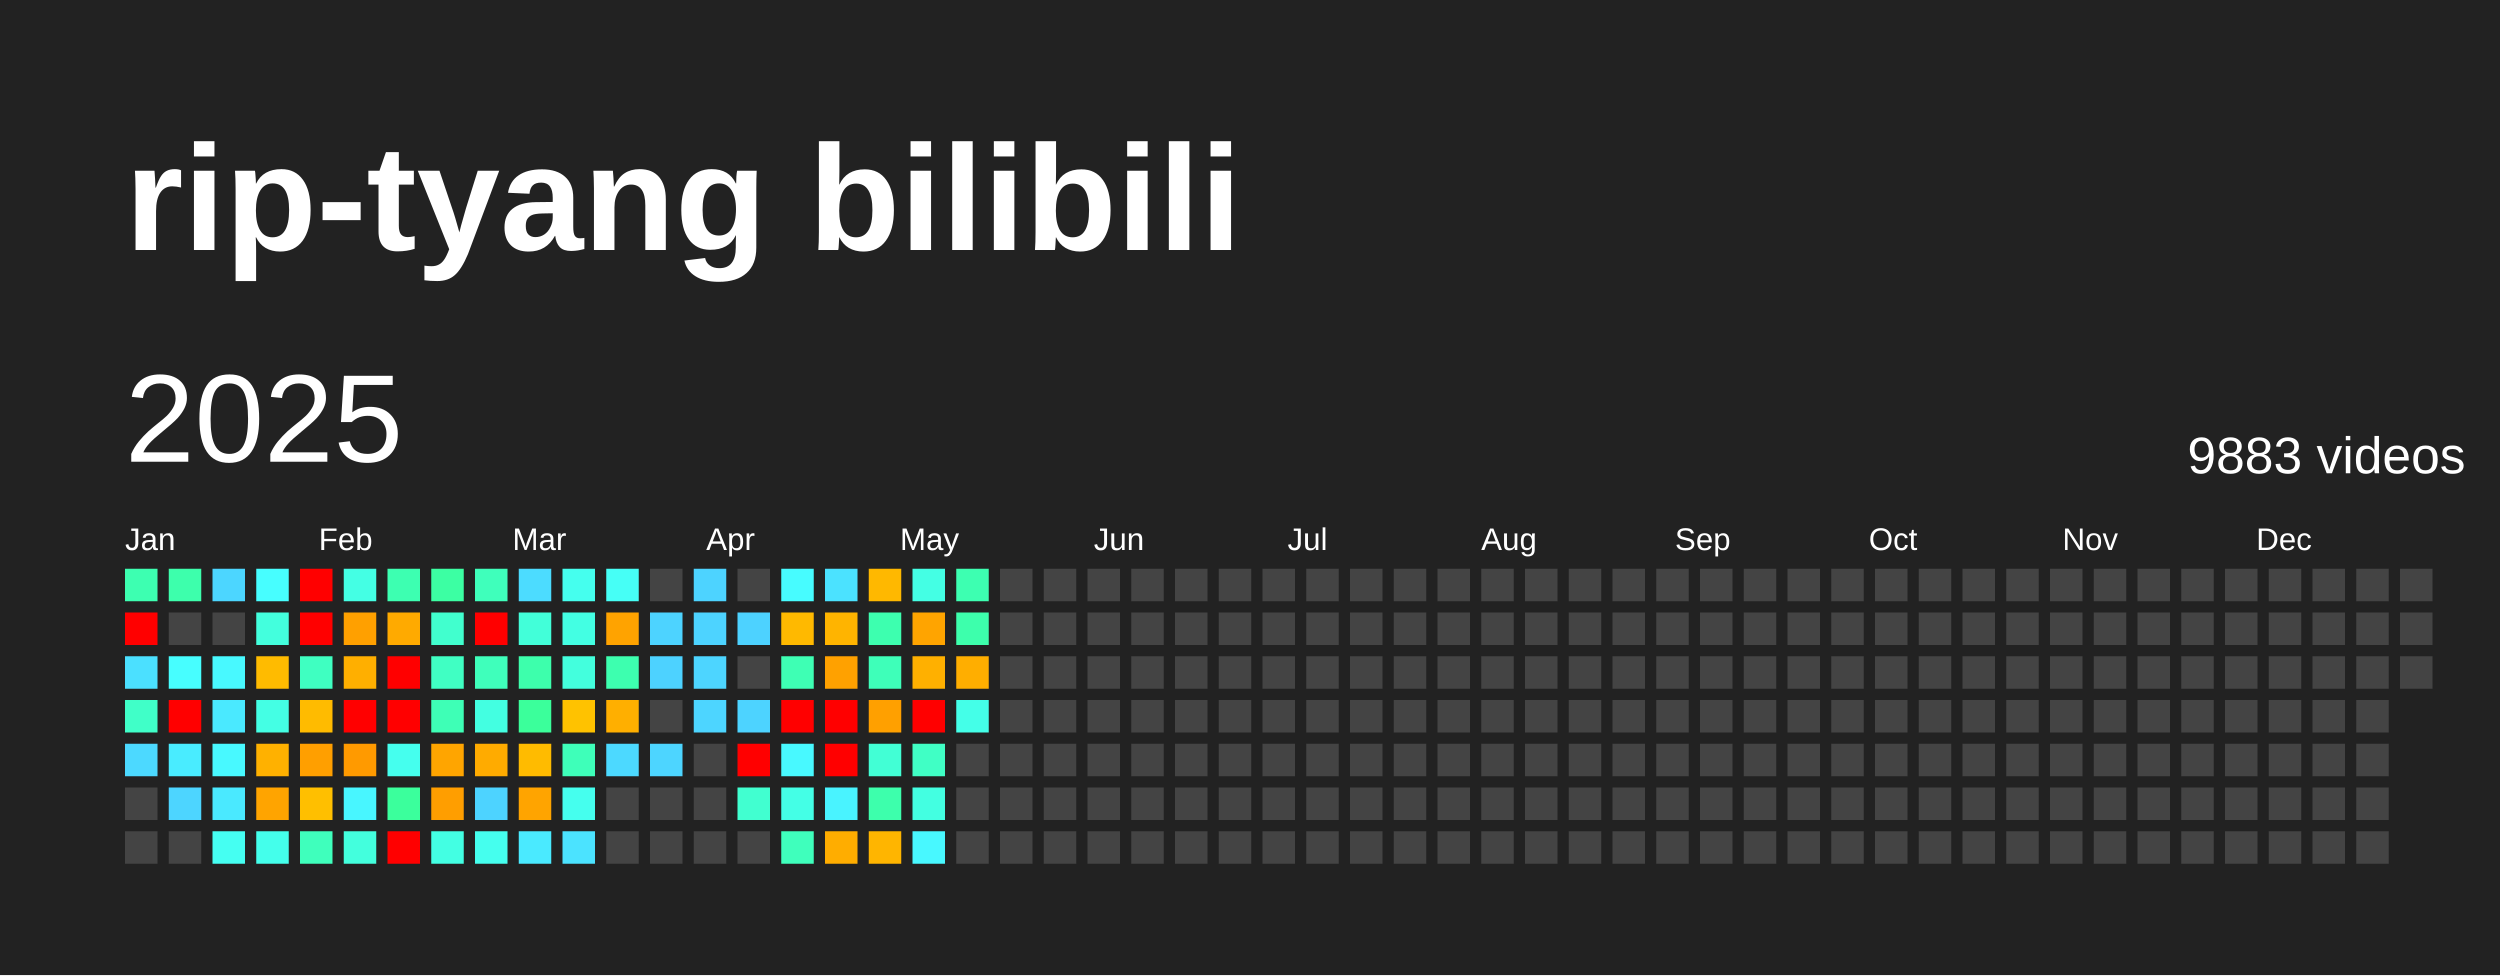
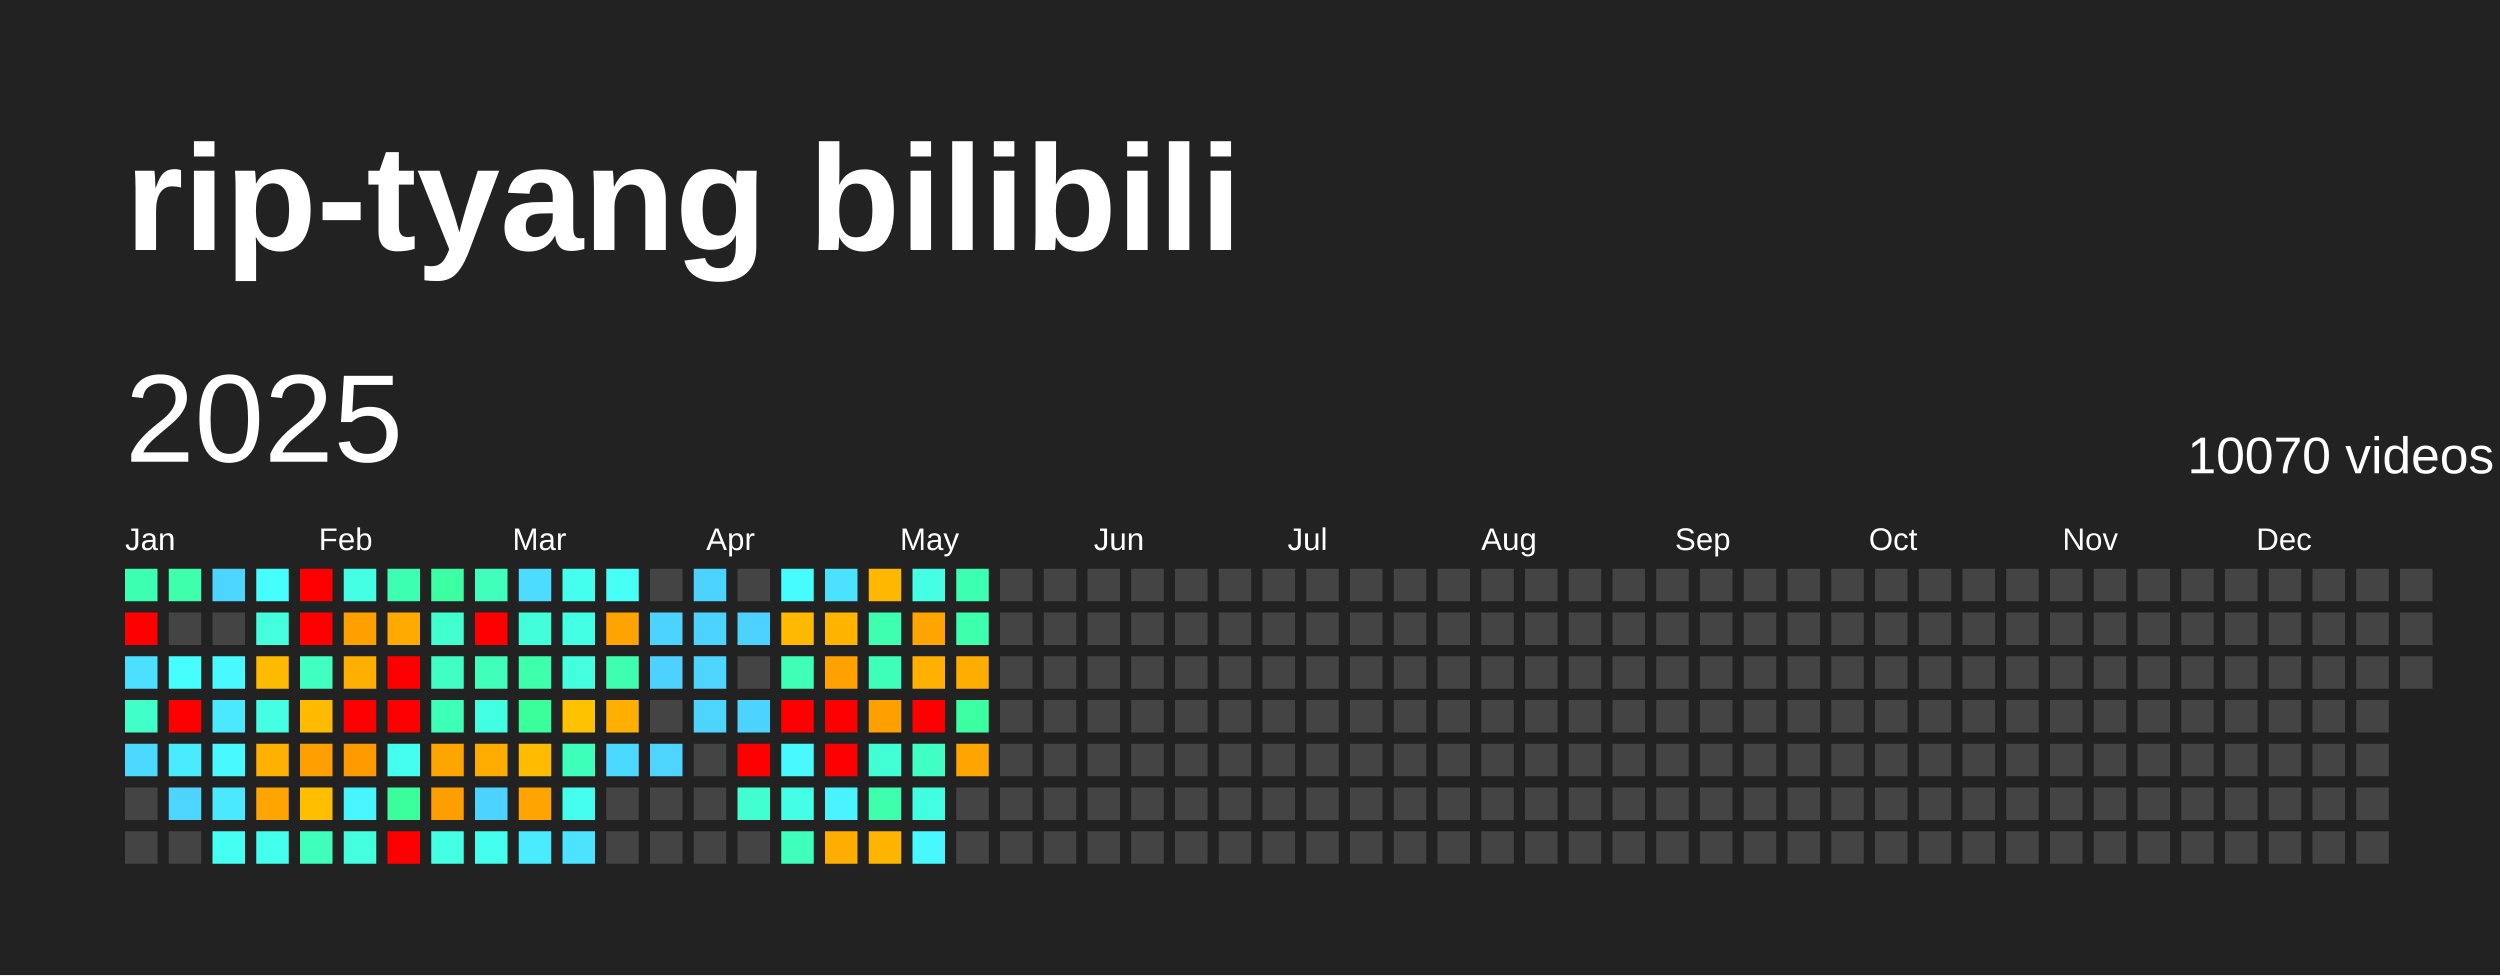
<svg xmlns="http://www.w3.org/2000/svg" baseProfile="full" height="78mm" version="1.1" viewBox="0,0,200,78" width="200mm">
  <defs />
  <rect fill="#222222" height="78" width="200" x="0" y="0" />
  <text fill="#FFFFFF" style="font-size:12px; font-family:Arial; font-weight:bold;" x="10" y="20">rip-tyang bilibili</text>
  <text dominant-baseline="hanging" fill="#FFFFFF" style="font-size:10.0px; font-family:Arial;" x="10" y="30">2025</text>
-   <text dominant-baseline="hanging" fill="#FFFFFF" style="font-size:4.125px; font-family:Arial;" x="175" y="35">9883 videos</text>
+   <text dominant-baseline="hanging" fill="#FFFFFF" style="font-size:4.125px; font-family:Arial;" x="175" y="35">10070 videos</text>
  <text fill="#FFFFFF" style="font-size:2.5px; font-family:Arial" x="10.0" y="44">Jan</text>
  <text fill="#FFFFFF" style="font-size:2.5px; font-family:Arial" x="25.5" y="44">Feb</text>
  <text fill="#FFFFFF" style="font-size:2.5px; font-family:Arial" x="41.0" y="44">Mar</text>
  <text fill="#FFFFFF" style="font-size:2.5px; font-family:Arial" x="56.5" y="44">Apr</text>
  <text fill="#FFFFFF" style="font-size:2.5px; font-family:Arial" x="72.0" y="44">May</text>
  <text fill="#FFFFFF" style="font-size:2.5px; font-family:Arial" x="87.5" y="44">Jun</text>
  <text fill="#FFFFFF" style="font-size:2.5px; font-family:Arial" x="103.0" y="44">Jul</text>
  <text fill="#FFFFFF" style="font-size:2.5px; font-family:Arial" x="118.5" y="44">Aug</text>
  <text fill="#FFFFFF" style="font-size:2.5px; font-family:Arial" x="134.0" y="44">Sep</text>
  <text fill="#FFFFFF" style="font-size:2.5px; font-family:Arial" x="149.5" y="44">Oct</text>
  <text fill="#FFFFFF" style="font-size:2.5px; font-family:Arial" x="165.0" y="44">Nov</text>
  <text fill="#FFFFFF" style="font-size:2.5px; font-family:Arial" x="180.5" y="44">Dec</text>
  <rect fill="#3dffb1" height="2.6" width="2.6" x="10.0" y="45.5" />
  <rect fill="red" height="2.6" width="2.6" x="10.0" y="49.0" />
  <rect fill="#4be0ff" height="2.6" width="2.6" x="10.0" y="52.5" />
  <rect fill="#40ffc8" height="2.6" width="2.6" x="10.0" y="56.0" />
  <rect fill="#4cd9ff" height="2.6" width="2.6" x="10.0" y="59.5" />
  <rect fill="#444444" height="2.6" width="2.6" x="10.0" y="63.0" />
  <rect fill="#444444" height="2.6" width="2.6" x="10.0" y="66.5" />
  <rect fill="#3dffac" height="2.6" width="2.6" x="13.5" y="45.5" />
  <rect fill="#444444" height="2.6" width="2.6" x="13.5" y="49.0" />
  <rect fill="#47feff" height="2.6" width="2.6" x="13.5" y="52.5" />
  <rect fill="red" height="2.6" width="2.6" x="13.5" y="56.0" />
  <rect fill="#49ecff" height="2.6" width="2.6" x="13.5" y="59.5" />
  <rect fill="#4dd5ff" height="2.6" width="2.6" x="13.5" y="63.0" />
  <rect fill="#444444" height="2.6" width="2.6" x="13.5" y="66.5" />
  <rect fill="#4cd6ff" height="2.6" width="2.6" x="17.0" y="45.5" />
  <rect fill="#444444" height="2.6" width="2.6" x="17.0" y="49.0" />
  <rect fill="#48f9ff" height="2.6" width="2.6" x="17.0" y="52.5" />
  <rect fill="#4ae9ff" height="2.6" width="2.6" x="17.0" y="56.0" />
  <rect fill="#48f9ff" height="2.6" width="2.6" x="17.0" y="59.5" />
  <rect fill="#4ae9ff" height="2.6" width="2.6" x="17.0" y="63.0" />
  <rect fill="#45fff2" height="2.6" width="2.6" x="17.0" y="66.5" />
  <rect fill="#47feff" height="2.6" width="2.6" x="20.5" y="45.5" />
  <rect fill="#43ffdd" height="2.6" width="2.6" x="20.5" y="49.0" />
  <rect fill="#ffbb00" height="2.6" width="2.6" x="20.5" y="52.5" />
  <rect fill="#44ffe4" height="2.6" width="2.6" x="20.5" y="56.0" />
  <rect fill="#ffb100" height="2.6" width="2.6" x="20.5" y="59.5" />
  <rect fill="#ffa400" height="2.6" width="2.6" x="20.5" y="63.0" />
  <rect fill="#44ffeb" height="2.6" width="2.6" x="20.5" y="66.5" />
  <rect fill="red" height="2.6" width="2.6" x="24.0" y="45.5" />
  <rect fill="red" height="2.6" width="2.6" x="24.0" y="49.0" />
  <rect fill="#3fffc1" height="2.6" width="2.6" x="24.0" y="52.5" />
  <rect fill="#ffbb00" height="2.6" width="2.6" x="24.0" y="56.0" />
  <rect fill="#ff9f00" height="2.6" width="2.6" x="24.0" y="59.5" />
  <rect fill="#ffbf00" height="2.6" width="2.6" x="24.0" y="63.0" />
  <rect fill="#3fffbc" height="2.6" width="2.6" x="24.0" y="66.5" />
  <rect fill="#44ffe4" height="2.6" width="2.6" x="27.5" y="45.5" />
  <rect fill="#ffa000" height="2.6" width="2.6" x="27.5" y="49.0" />
  <rect fill="#ffaf00" height="2.6" width="2.6" x="27.5" y="52.5" />
  <rect fill="red" height="2.6" width="2.6" x="27.5" y="56.0" />
  <rect fill="#ff9a00" height="2.6" width="2.6" x="27.5" y="59.5" />
  <rect fill="#48f6ff" height="2.6" width="2.6" x="27.5" y="63.0" />
  <rect fill="#43ffdd" height="2.6" width="2.6" x="27.5" y="66.5" />
  <rect fill="#3dffb1" height="2.6" width="2.6" x="31.0" y="45.5" />
  <rect fill="#ffaa00" height="2.6" width="2.6" x="31.0" y="49.0" />
  <rect fill="red" height="2.6" width="2.6" x="31.0" y="52.5" />
  <rect fill="red" height="2.6" width="2.6" x="31.0" y="56.0" />
  <rect fill="#45ffee" height="2.6" width="2.6" x="31.0" y="59.5" />
  <rect fill="#3bff9c" height="2.6" width="2.6" x="31.0" y="63.0" />
  <rect fill="red" height="2.6" width="2.6" x="31.0" y="66.5" />
  <rect fill="#3cffa3" height="2.6" width="2.6" x="34.5" y="45.5" />
  <rect fill="#41ffce" height="2.6" width="2.6" x="34.5" y="49.0" />
  <rect fill="#40ffc3" height="2.6" width="2.6" x="34.5" y="52.5" />
  <rect fill="#3effb6" height="2.6" width="2.6" x="34.5" y="56.0" />
  <rect fill="#ffa500" height="2.6" width="2.6" x="34.5" y="59.5" />
  <rect fill="#ff9e00" height="2.6" width="2.6" x="34.5" y="63.0" />
  <rect fill="#43ffe3" height="2.6" width="2.6" x="34.5" y="66.5" />
  <rect fill="#3fffbb" height="2.6" width="2.6" x="38.0" y="45.5" />
  <rect fill="red" height="2.6" width="2.6" x="38.0" y="49.0" />
  <rect fill="#3fffbb" height="2.6" width="2.6" x="38.0" y="52.5" />
  <rect fill="#43ffe1" height="2.6" width="2.6" x="38.0" y="56.0" />
  <rect fill="#ffab00" height="2.6" width="2.6" x="38.0" y="59.5" />
  <rect fill="#4dd3ff" height="2.6" width="2.6" x="38.0" y="63.0" />
  <rect fill="#45ffee" height="2.6" width="2.6" x="38.0" y="66.5" />
  <rect fill="#4cdcff" height="2.6" width="2.6" x="41.5" y="45.5" />
  <rect fill="#42ffd9" height="2.6" width="2.6" x="41.5" y="49.0" />
  <rect fill="#3dffac" height="2.6" width="2.6" x="41.5" y="52.5" />
  <rect fill="#3bff9b" height="2.6" width="2.6" x="41.5" y="56.0" />
  <rect fill="#ffbb00" height="2.6" width="2.6" x="41.5" y="59.5" />
  <rect fill="#ffa400" height="2.6" width="2.6" x="41.5" y="63.0" />
  <rect fill="#4aeaff" height="2.6" width="2.6" x="41.5" y="66.5" />
  <rect fill="#45ffee" height="2.6" width="2.6" x="45.0" y="45.5" />
  <rect fill="#43ffe3" height="2.6" width="2.6" x="45.0" y="49.0" />
  <rect fill="#43ffdd" height="2.6" width="2.6" x="45.0" y="52.5" />
  <rect fill="#ffc200" height="2.6" width="2.6" x="45.0" y="56.0" />
  <rect fill="#3effb9" height="2.6" width="2.6" x="45.0" y="59.5" />
  <rect fill="#45ffee" height="2.6" width="2.6" x="45.0" y="63.0" />
  <rect fill="#4be3ff" height="2.6" width="2.6" x="45.0" y="66.5" />
  <rect fill="#46fff6" height="2.6" width="2.6" x="48.5" y="45.5" />
  <rect fill="#ffa300" height="2.6" width="2.6" x="48.5" y="49.0" />
  <rect fill="#3dffaf" height="2.6" width="2.6" x="48.5" y="52.5" />
  <rect fill="#ffaf00" height="2.6" width="2.6" x="48.5" y="56.0" />
  <rect fill="#4cd9ff" height="2.6" width="2.6" x="48.5" y="59.5" />
  <rect fill="#444444" height="2.6" width="2.6" x="48.5" y="63.0" />
  <rect fill="#444444" height="2.6" width="2.6" x="48.5" y="66.5" />
  <rect fill="#444444" height="2.6" width="2.6" x="52.0" y="45.5" />
  <rect fill="#4dd3ff" height="2.6" width="2.6" x="52.0" y="49.0" />
  <rect fill="#4dd2ff" height="2.6" width="2.6" x="52.0" y="52.5" />
  <rect fill="#444444" height="2.6" width="2.6" x="52.0" y="56.0" />
  <rect fill="#4dd5ff" height="2.6" width="2.6" x="52.0" y="59.5" />
  <rect fill="#444444" height="2.6" width="2.6" x="52.0" y="63.0" />
  <rect fill="#444444" height="2.6" width="2.6" x="52.0" y="66.5" />
  <rect fill="#4dd3ff" height="2.6" width="2.6" x="55.5" y="45.5" />
  <rect fill="#4dd3ff" height="2.6" width="2.6" x="55.5" y="49.0" />
  <rect fill="#4dd5ff" height="2.6" width="2.6" x="55.5" y="52.5" />
  <rect fill="#4dd5ff" height="2.6" width="2.6" x="55.5" y="56.0" />
  <rect fill="#444444" height="2.6" width="2.6" x="55.5" y="59.5" />
  <rect fill="#444444" height="2.6" width="2.6" x="55.5" y="63.0" />
  <rect fill="#444444" height="2.6" width="2.6" x="55.5" y="66.5" />
  <rect fill="#444444" height="2.6" width="2.6" x="59.0" y="45.5" />
  <rect fill="#4dd2ff" height="2.6" width="2.6" x="59.0" y="49.0" />
  <rect fill="#444444" height="2.6" width="2.6" x="59.0" y="52.5" />
  <rect fill="#4dd3ff" height="2.6" width="2.6" x="59.0" y="56.0" />
  <rect fill="red" height="2.6" width="2.6" x="59.0" y="59.5" />
  <rect fill="#41ffd0" height="2.6" width="2.6" x="59.0" y="63.0" />
  <rect fill="#444444" height="2.6" width="2.6" x="59.0" y="66.5" />
  <rect fill="#47fcff" height="2.6" width="2.6" x="62.5" y="45.5" />
  <rect fill="#ffb900" height="2.6" width="2.6" x="62.5" y="49.0" />
  <rect fill="#3effb4" height="2.6" width="2.6" x="62.5" y="52.5" />
  <rect fill="red" height="2.6" width="2.6" x="62.5" y="56.0" />
  <rect fill="#48f9ff" height="2.6" width="2.6" x="62.5" y="59.5" />
  <rect fill="#44ffe6" height="2.6" width="2.6" x="62.5" y="63.0" />
  <rect fill="#3fffbc" height="2.6" width="2.6" x="62.5" y="66.5" />
  <rect fill="#4be2ff" height="2.6" width="2.6" x="66.0" y="45.5" />
  <rect fill="#ffb400" height="2.6" width="2.6" x="66.0" y="49.0" />
  <rect fill="#ffa100" height="2.6" width="2.6" x="66.0" y="52.5" />
  <rect fill="red" height="2.6" width="2.6" x="66.0" y="56.0" />
  <rect fill="red" height="2.6" width="2.6" x="66.0" y="59.5" />
  <rect fill="#49f3ff" height="2.6" width="2.6" x="66.0" y="63.0" />
  <rect fill="#ffad00" height="2.6" width="2.6" x="66.0" y="66.5" />
  <rect fill="#ffb800" height="2.6" width="2.6" x="69.5" y="45.5" />
  <rect fill="#3dffaf" height="2.6" width="2.6" x="69.5" y="49.0" />
  <rect fill="#3effb9" height="2.6" width="2.6" x="69.5" y="52.5" />
  <rect fill="#ffa000" height="2.6" width="2.6" x="69.5" y="56.0" />
  <rect fill="#42ffd5" height="2.6" width="2.6" x="69.5" y="59.5" />
  <rect fill="#3dffac" height="2.6" width="2.6" x="69.5" y="63.0" />
  <rect fill="#ffb500" height="2.6" width="2.6" x="69.5" y="66.5" />
  <rect fill="#44ffe4" height="2.6" width="2.6" x="73.0" y="45.5" />
  <rect fill="#ffa400" height="2.6" width="2.6" x="73.0" y="49.0" />
  <rect fill="#ffb000" height="2.6" width="2.6" x="73.0" y="52.5" />
  <rect fill="red" height="2.6" width="2.6" x="73.0" y="56.0" />
  <rect fill="#40ffc5" height="2.6" width="2.6" x="73.0" y="59.5" />
  <rect fill="#43ffe1" height="2.6" width="2.6" x="73.0" y="63.0" />
  <rect fill="#48f8ff" height="2.6" width="2.6" x="73.0" y="66.5" />
  <rect fill="#3dffb1" height="2.6" width="2.6" x="76.5" y="45.5" />
  <rect fill="#3dffac" height="2.6" width="2.6" x="76.5" y="49.0" />
  <rect fill="#ffae00" height="2.6" width="2.6" x="76.5" y="52.5" />
-   <rect fill="#44ffe8" height="2.6" width="2.6" x="76.5" y="56.0" />
-   <rect fill="#444444" height="2.6" width="2.6" x="76.5" y="59.5" />
+   <rect fill="#3bffa0" height="2.6" width="2.6" x="76.5" y="56.0" />
+   <rect fill="#ffa400" height="2.6" width="2.6" x="76.5" y="59.5" />
  <rect fill="#444444" height="2.6" width="2.6" x="76.5" y="63.0" />
  <rect fill="#444444" height="2.6" width="2.6" x="76.5" y="66.5" />
  <rect fill="#444444" height="2.6" width="2.6" x="80.0" y="45.5" />
  <rect fill="#444444" height="2.6" width="2.6" x="80.0" y="49.0" />
  <rect fill="#444444" height="2.6" width="2.6" x="80.0" y="52.5" />
  <rect fill="#444444" height="2.6" width="2.6" x="80.0" y="56.0" />
  <rect fill="#444444" height="2.6" width="2.6" x="80.0" y="59.5" />
  <rect fill="#444444" height="2.6" width="2.6" x="80.0" y="63.0" />
  <rect fill="#444444" height="2.6" width="2.6" x="80.0" y="66.5" />
  <rect fill="#444444" height="2.6" width="2.6" x="83.5" y="45.5" />
  <rect fill="#444444" height="2.6" width="2.6" x="83.5" y="49.0" />
  <rect fill="#444444" height="2.6" width="2.6" x="83.5" y="52.5" />
  <rect fill="#444444" height="2.6" width="2.6" x="83.5" y="56.0" />
  <rect fill="#444444" height="2.6" width="2.6" x="83.5" y="59.5" />
  <rect fill="#444444" height="2.6" width="2.6" x="83.5" y="63.0" />
  <rect fill="#444444" height="2.6" width="2.6" x="83.5" y="66.5" />
  <rect fill="#444444" height="2.6" width="2.6" x="87.0" y="45.5" />
  <rect fill="#444444" height="2.6" width="2.6" x="87.0" y="49.0" />
  <rect fill="#444444" height="2.6" width="2.6" x="87.0" y="52.5" />
  <rect fill="#444444" height="2.6" width="2.6" x="87.0" y="56.0" />
  <rect fill="#444444" height="2.6" width="2.6" x="87.0" y="59.5" />
  <rect fill="#444444" height="2.6" width="2.6" x="87.0" y="63.0" />
  <rect fill="#444444" height="2.6" width="2.6" x="87.0" y="66.5" />
  <rect fill="#444444" height="2.6" width="2.6" x="90.5" y="45.5" />
  <rect fill="#444444" height="2.6" width="2.6" x="90.5" y="49.0" />
  <rect fill="#444444" height="2.6" width="2.6" x="90.5" y="52.5" />
  <rect fill="#444444" height="2.6" width="2.6" x="90.5" y="56.0" />
  <rect fill="#444444" height="2.6" width="2.6" x="90.5" y="59.5" />
  <rect fill="#444444" height="2.6" width="2.6" x="90.5" y="63.0" />
  <rect fill="#444444" height="2.6" width="2.6" x="90.5" y="66.5" />
  <rect fill="#444444" height="2.6" width="2.6" x="94.0" y="45.5" />
  <rect fill="#444444" height="2.6" width="2.6" x="94.0" y="49.0" />
  <rect fill="#444444" height="2.6" width="2.6" x="94.0" y="52.5" />
  <rect fill="#444444" height="2.6" width="2.6" x="94.0" y="56.0" />
  <rect fill="#444444" height="2.6" width="2.6" x="94.0" y="59.5" />
  <rect fill="#444444" height="2.6" width="2.6" x="94.0" y="63.0" />
  <rect fill="#444444" height="2.6" width="2.6" x="94.0" y="66.5" />
  <rect fill="#444444" height="2.6" width="2.6" x="97.5" y="45.5" />
  <rect fill="#444444" height="2.6" width="2.6" x="97.5" y="49.0" />
  <rect fill="#444444" height="2.6" width="2.6" x="97.5" y="52.5" />
  <rect fill="#444444" height="2.6" width="2.6" x="97.5" y="56.0" />
  <rect fill="#444444" height="2.6" width="2.6" x="97.5" y="59.5" />
  <rect fill="#444444" height="2.6" width="2.6" x="97.5" y="63.0" />
  <rect fill="#444444" height="2.6" width="2.6" x="97.5" y="66.5" />
  <rect fill="#444444" height="2.6" width="2.6" x="101.0" y="45.5" />
  <rect fill="#444444" height="2.6" width="2.6" x="101.0" y="49.0" />
  <rect fill="#444444" height="2.6" width="2.6" x="101.0" y="52.5" />
  <rect fill="#444444" height="2.6" width="2.6" x="101.0" y="56.0" />
  <rect fill="#444444" height="2.6" width="2.6" x="101.0" y="59.5" />
  <rect fill="#444444" height="2.6" width="2.6" x="101.0" y="63.0" />
  <rect fill="#444444" height="2.6" width="2.6" x="101.0" y="66.5" />
  <rect fill="#444444" height="2.6" width="2.6" x="104.5" y="45.5" />
  <rect fill="#444444" height="2.6" width="2.6" x="104.5" y="49.0" />
  <rect fill="#444444" height="2.6" width="2.6" x="104.5" y="52.5" />
  <rect fill="#444444" height="2.6" width="2.6" x="104.5" y="56.0" />
  <rect fill="#444444" height="2.6" width="2.6" x="104.5" y="59.5" />
  <rect fill="#444444" height="2.6" width="2.6" x="104.5" y="63.0" />
  <rect fill="#444444" height="2.6" width="2.6" x="104.5" y="66.5" />
  <rect fill="#444444" height="2.6" width="2.6" x="108.0" y="45.5" />
  <rect fill="#444444" height="2.6" width="2.6" x="108.0" y="49.0" />
  <rect fill="#444444" height="2.6" width="2.6" x="108.0" y="52.5" />
  <rect fill="#444444" height="2.6" width="2.6" x="108.0" y="56.0" />
  <rect fill="#444444" height="2.6" width="2.6" x="108.0" y="59.5" />
  <rect fill="#444444" height="2.6" width="2.6" x="108.0" y="63.0" />
  <rect fill="#444444" height="2.6" width="2.6" x="108.0" y="66.5" />
  <rect fill="#444444" height="2.6" width="2.6" x="111.5" y="45.5" />
  <rect fill="#444444" height="2.6" width="2.6" x="111.5" y="49.0" />
  <rect fill="#444444" height="2.6" width="2.6" x="111.5" y="52.5" />
  <rect fill="#444444" height="2.6" width="2.6" x="111.5" y="56.0" />
  <rect fill="#444444" height="2.6" width="2.6" x="111.5" y="59.5" />
  <rect fill="#444444" height="2.6" width="2.6" x="111.5" y="63.0" />
  <rect fill="#444444" height="2.6" width="2.6" x="111.5" y="66.5" />
  <rect fill="#444444" height="2.6" width="2.6" x="115.0" y="45.5" />
  <rect fill="#444444" height="2.6" width="2.6" x="115.0" y="49.0" />
  <rect fill="#444444" height="2.6" width="2.6" x="115.0" y="52.5" />
  <rect fill="#444444" height="2.6" width="2.6" x="115.0" y="56.0" />
  <rect fill="#444444" height="2.6" width="2.6" x="115.0" y="59.5" />
  <rect fill="#444444" height="2.6" width="2.6" x="115.0" y="63.0" />
  <rect fill="#444444" height="2.6" width="2.6" x="115.0" y="66.5" />
  <rect fill="#444444" height="2.6" width="2.6" x="118.5" y="45.5" />
  <rect fill="#444444" height="2.6" width="2.6" x="118.5" y="49.0" />
  <rect fill="#444444" height="2.6" width="2.6" x="118.5" y="52.5" />
  <rect fill="#444444" height="2.6" width="2.6" x="118.5" y="56.0" />
  <rect fill="#444444" height="2.6" width="2.6" x="118.5" y="59.5" />
  <rect fill="#444444" height="2.6" width="2.6" x="118.5" y="63.0" />
  <rect fill="#444444" height="2.6" width="2.6" x="118.5" y="66.5" />
  <rect fill="#444444" height="2.6" width="2.6" x="122.0" y="45.5" />
  <rect fill="#444444" height="2.6" width="2.6" x="122.0" y="49.0" />
  <rect fill="#444444" height="2.6" width="2.6" x="122.0" y="52.5" />
  <rect fill="#444444" height="2.6" width="2.6" x="122.0" y="56.0" />
  <rect fill="#444444" height="2.6" width="2.6" x="122.0" y="59.5" />
  <rect fill="#444444" height="2.6" width="2.6" x="122.0" y="63.0" />
  <rect fill="#444444" height="2.6" width="2.6" x="122.0" y="66.5" />
  <rect fill="#444444" height="2.6" width="2.6" x="125.5" y="45.5" />
  <rect fill="#444444" height="2.6" width="2.6" x="125.5" y="49.0" />
  <rect fill="#444444" height="2.6" width="2.6" x="125.5" y="52.5" />
  <rect fill="#444444" height="2.6" width="2.6" x="125.5" y="56.0" />
  <rect fill="#444444" height="2.6" width="2.6" x="125.5" y="59.5" />
  <rect fill="#444444" height="2.6" width="2.6" x="125.5" y="63.0" />
  <rect fill="#444444" height="2.6" width="2.6" x="125.5" y="66.5" />
  <rect fill="#444444" height="2.6" width="2.6" x="129.0" y="45.5" />
  <rect fill="#444444" height="2.6" width="2.6" x="129.0" y="49.0" />
  <rect fill="#444444" height="2.6" width="2.6" x="129.0" y="52.5" />
  <rect fill="#444444" height="2.6" width="2.6" x="129.0" y="56.0" />
  <rect fill="#444444" height="2.6" width="2.6" x="129.0" y="59.5" />
  <rect fill="#444444" height="2.6" width="2.6" x="129.0" y="63.0" />
  <rect fill="#444444" height="2.6" width="2.6" x="129.0" y="66.5" />
  <rect fill="#444444" height="2.6" width="2.6" x="132.5" y="45.5" />
  <rect fill="#444444" height="2.6" width="2.6" x="132.5" y="49.0" />
  <rect fill="#444444" height="2.6" width="2.6" x="132.5" y="52.5" />
  <rect fill="#444444" height="2.6" width="2.6" x="132.5" y="56.0" />
  <rect fill="#444444" height="2.6" width="2.6" x="132.5" y="59.5" />
  <rect fill="#444444" height="2.6" width="2.6" x="132.5" y="63.0" />
  <rect fill="#444444" height="2.6" width="2.6" x="132.5" y="66.5" />
  <rect fill="#444444" height="2.6" width="2.6" x="136.0" y="45.5" />
  <rect fill="#444444" height="2.6" width="2.6" x="136.0" y="49.0" />
  <rect fill="#444444" height="2.6" width="2.6" x="136.0" y="52.5" />
  <rect fill="#444444" height="2.6" width="2.6" x="136.0" y="56.0" />
  <rect fill="#444444" height="2.6" width="2.6" x="136.0" y="59.5" />
  <rect fill="#444444" height="2.6" width="2.6" x="136.0" y="63.0" />
  <rect fill="#444444" height="2.6" width="2.6" x="136.0" y="66.5" />
  <rect fill="#444444" height="2.6" width="2.6" x="139.5" y="45.5" />
  <rect fill="#444444" height="2.6" width="2.6" x="139.5" y="49.0" />
  <rect fill="#444444" height="2.6" width="2.6" x="139.5" y="52.5" />
  <rect fill="#444444" height="2.6" width="2.6" x="139.5" y="56.0" />
  <rect fill="#444444" height="2.6" width="2.6" x="139.5" y="59.5" />
  <rect fill="#444444" height="2.6" width="2.6" x="139.5" y="63.0" />
  <rect fill="#444444" height="2.6" width="2.6" x="139.5" y="66.5" />
  <rect fill="#444444" height="2.6" width="2.6" x="143.0" y="45.5" />
  <rect fill="#444444" height="2.6" width="2.6" x="143.0" y="49.0" />
  <rect fill="#444444" height="2.6" width="2.6" x="143.0" y="52.5" />
  <rect fill="#444444" height="2.6" width="2.6" x="143.0" y="56.0" />
  <rect fill="#444444" height="2.6" width="2.6" x="143.0" y="59.5" />
  <rect fill="#444444" height="2.6" width="2.6" x="143.0" y="63.0" />
  <rect fill="#444444" height="2.6" width="2.6" x="143.0" y="66.5" />
  <rect fill="#444444" height="2.6" width="2.6" x="146.5" y="45.5" />
  <rect fill="#444444" height="2.6" width="2.6" x="146.5" y="49.0" />
  <rect fill="#444444" height="2.6" width="2.6" x="146.5" y="52.5" />
  <rect fill="#444444" height="2.6" width="2.6" x="146.5" y="56.0" />
  <rect fill="#444444" height="2.6" width="2.6" x="146.5" y="59.5" />
  <rect fill="#444444" height="2.6" width="2.6" x="146.5" y="63.0" />
  <rect fill="#444444" height="2.6" width="2.6" x="146.5" y="66.5" />
  <rect fill="#444444" height="2.6" width="2.6" x="150.0" y="45.5" />
  <rect fill="#444444" height="2.6" width="2.6" x="150.0" y="49.0" />
  <rect fill="#444444" height="2.6" width="2.6" x="150.0" y="52.5" />
  <rect fill="#444444" height="2.6" width="2.6" x="150.0" y="56.0" />
  <rect fill="#444444" height="2.6" width="2.6" x="150.0" y="59.5" />
  <rect fill="#444444" height="2.6" width="2.6" x="150.0" y="63.0" />
  <rect fill="#444444" height="2.6" width="2.6" x="150.0" y="66.5" />
  <rect fill="#444444" height="2.6" width="2.6" x="153.5" y="45.5" />
  <rect fill="#444444" height="2.6" width="2.6" x="153.5" y="49.0" />
  <rect fill="#444444" height="2.6" width="2.6" x="153.5" y="52.5" />
  <rect fill="#444444" height="2.6" width="2.6" x="153.5" y="56.0" />
  <rect fill="#444444" height="2.6" width="2.6" x="153.5" y="59.5" />
  <rect fill="#444444" height="2.6" width="2.6" x="153.5" y="63.0" />
  <rect fill="#444444" height="2.6" width="2.6" x="153.5" y="66.5" />
  <rect fill="#444444" height="2.6" width="2.6" x="157.0" y="45.5" />
  <rect fill="#444444" height="2.6" width="2.6" x="157.0" y="49.0" />
  <rect fill="#444444" height="2.6" width="2.6" x="157.0" y="52.5" />
  <rect fill="#444444" height="2.6" width="2.6" x="157.0" y="56.0" />
  <rect fill="#444444" height="2.6" width="2.6" x="157.0" y="59.5" />
  <rect fill="#444444" height="2.6" width="2.6" x="157.0" y="63.0" />
  <rect fill="#444444" height="2.6" width="2.6" x="157.0" y="66.5" />
  <rect fill="#444444" height="2.6" width="2.6" x="160.5" y="45.5" />
  <rect fill="#444444" height="2.6" width="2.6" x="160.5" y="49.0" />
  <rect fill="#444444" height="2.6" width="2.6" x="160.5" y="52.5" />
  <rect fill="#444444" height="2.6" width="2.6" x="160.5" y="56.0" />
  <rect fill="#444444" height="2.6" width="2.6" x="160.5" y="59.5" />
  <rect fill="#444444" height="2.6" width="2.6" x="160.5" y="63.0" />
  <rect fill="#444444" height="2.6" width="2.6" x="160.5" y="66.5" />
  <rect fill="#444444" height="2.6" width="2.6" x="164.0" y="45.5" />
  <rect fill="#444444" height="2.6" width="2.6" x="164.0" y="49.0" />
  <rect fill="#444444" height="2.6" width="2.6" x="164.0" y="52.5" />
  <rect fill="#444444" height="2.6" width="2.6" x="164.0" y="56.0" />
  <rect fill="#444444" height="2.6" width="2.6" x="164.0" y="59.5" />
  <rect fill="#444444" height="2.6" width="2.6" x="164.0" y="63.0" />
  <rect fill="#444444" height="2.6" width="2.6" x="164.0" y="66.5" />
  <rect fill="#444444" height="2.6" width="2.6" x="167.5" y="45.5" />
  <rect fill="#444444" height="2.6" width="2.6" x="167.5" y="49.0" />
  <rect fill="#444444" height="2.6" width="2.6" x="167.5" y="52.5" />
  <rect fill="#444444" height="2.6" width="2.6" x="167.5" y="56.0" />
  <rect fill="#444444" height="2.6" width="2.6" x="167.5" y="59.5" />
  <rect fill="#444444" height="2.6" width="2.6" x="167.5" y="63.0" />
  <rect fill="#444444" height="2.6" width="2.6" x="167.5" y="66.5" />
  <rect fill="#444444" height="2.6" width="2.6" x="171.0" y="45.5" />
  <rect fill="#444444" height="2.6" width="2.6" x="171.0" y="49.0" />
  <rect fill="#444444" height="2.6" width="2.6" x="171.0" y="52.5" />
  <rect fill="#444444" height="2.6" width="2.6" x="171.0" y="56.0" />
  <rect fill="#444444" height="2.6" width="2.6" x="171.0" y="59.5" />
  <rect fill="#444444" height="2.6" width="2.6" x="171.0" y="63.0" />
  <rect fill="#444444" height="2.6" width="2.6" x="171.0" y="66.5" />
  <rect fill="#444444" height="2.6" width="2.6" x="174.5" y="45.5" />
  <rect fill="#444444" height="2.6" width="2.6" x="174.5" y="49.0" />
  <rect fill="#444444" height="2.6" width="2.6" x="174.5" y="52.5" />
  <rect fill="#444444" height="2.6" width="2.6" x="174.5" y="56.0" />
  <rect fill="#444444" height="2.6" width="2.6" x="174.5" y="59.5" />
  <rect fill="#444444" height="2.6" width="2.6" x="174.5" y="63.0" />
  <rect fill="#444444" height="2.6" width="2.6" x="174.5" y="66.5" />
  <rect fill="#444444" height="2.6" width="2.6" x="178.0" y="45.5" />
  <rect fill="#444444" height="2.6" width="2.6" x="178.0" y="49.0" />
  <rect fill="#444444" height="2.6" width="2.6" x="178.0" y="52.5" />
  <rect fill="#444444" height="2.6" width="2.6" x="178.0" y="56.0" />
  <rect fill="#444444" height="2.6" width="2.6" x="178.0" y="59.5" />
  <rect fill="#444444" height="2.6" width="2.6" x="178.0" y="63.0" />
  <rect fill="#444444" height="2.6" width="2.6" x="178.0" y="66.5" />
  <rect fill="#444444" height="2.6" width="2.6" x="181.5" y="45.5" />
  <rect fill="#444444" height="2.6" width="2.6" x="181.5" y="49.0" />
  <rect fill="#444444" height="2.6" width="2.6" x="181.5" y="52.5" />
  <rect fill="#444444" height="2.6" width="2.6" x="181.5" y="56.0" />
  <rect fill="#444444" height="2.6" width="2.6" x="181.5" y="59.5" />
  <rect fill="#444444" height="2.6" width="2.6" x="181.5" y="63.0" />
  <rect fill="#444444" height="2.6" width="2.6" x="181.5" y="66.5" />
  <rect fill="#444444" height="2.6" width="2.6" x="185.0" y="45.5" />
  <rect fill="#444444" height="2.6" width="2.6" x="185.0" y="49.0" />
  <rect fill="#444444" height="2.6" width="2.6" x="185.0" y="52.5" />
  <rect fill="#444444" height="2.6" width="2.6" x="185.0" y="56.0" />
  <rect fill="#444444" height="2.6" width="2.6" x="185.0" y="59.5" />
  <rect fill="#444444" height="2.6" width="2.6" x="185.0" y="63.0" />
  <rect fill="#444444" height="2.6" width="2.6" x="185.0" y="66.5" />
  <rect fill="#444444" height="2.6" width="2.6" x="188.5" y="45.5" />
  <rect fill="#444444" height="2.6" width="2.6" x="188.5" y="49.0" />
  <rect fill="#444444" height="2.6" width="2.6" x="188.5" y="52.5" />
  <rect fill="#444444" height="2.6" width="2.6" x="188.5" y="56.0" />
  <rect fill="#444444" height="2.6" width="2.6" x="188.5" y="59.5" />
  <rect fill="#444444" height="2.6" width="2.6" x="188.5" y="63.0" />
  <rect fill="#444444" height="2.6" width="2.6" x="188.5" y="66.5" />
  <rect fill="#444444" height="2.6" width="2.6" x="192.0" y="45.5" />
  <rect fill="#444444" height="2.6" width="2.6" x="192.0" y="49.0" />
  <rect fill="#444444" height="2.6" width="2.6" x="192.0" y="52.5" />
</svg>
